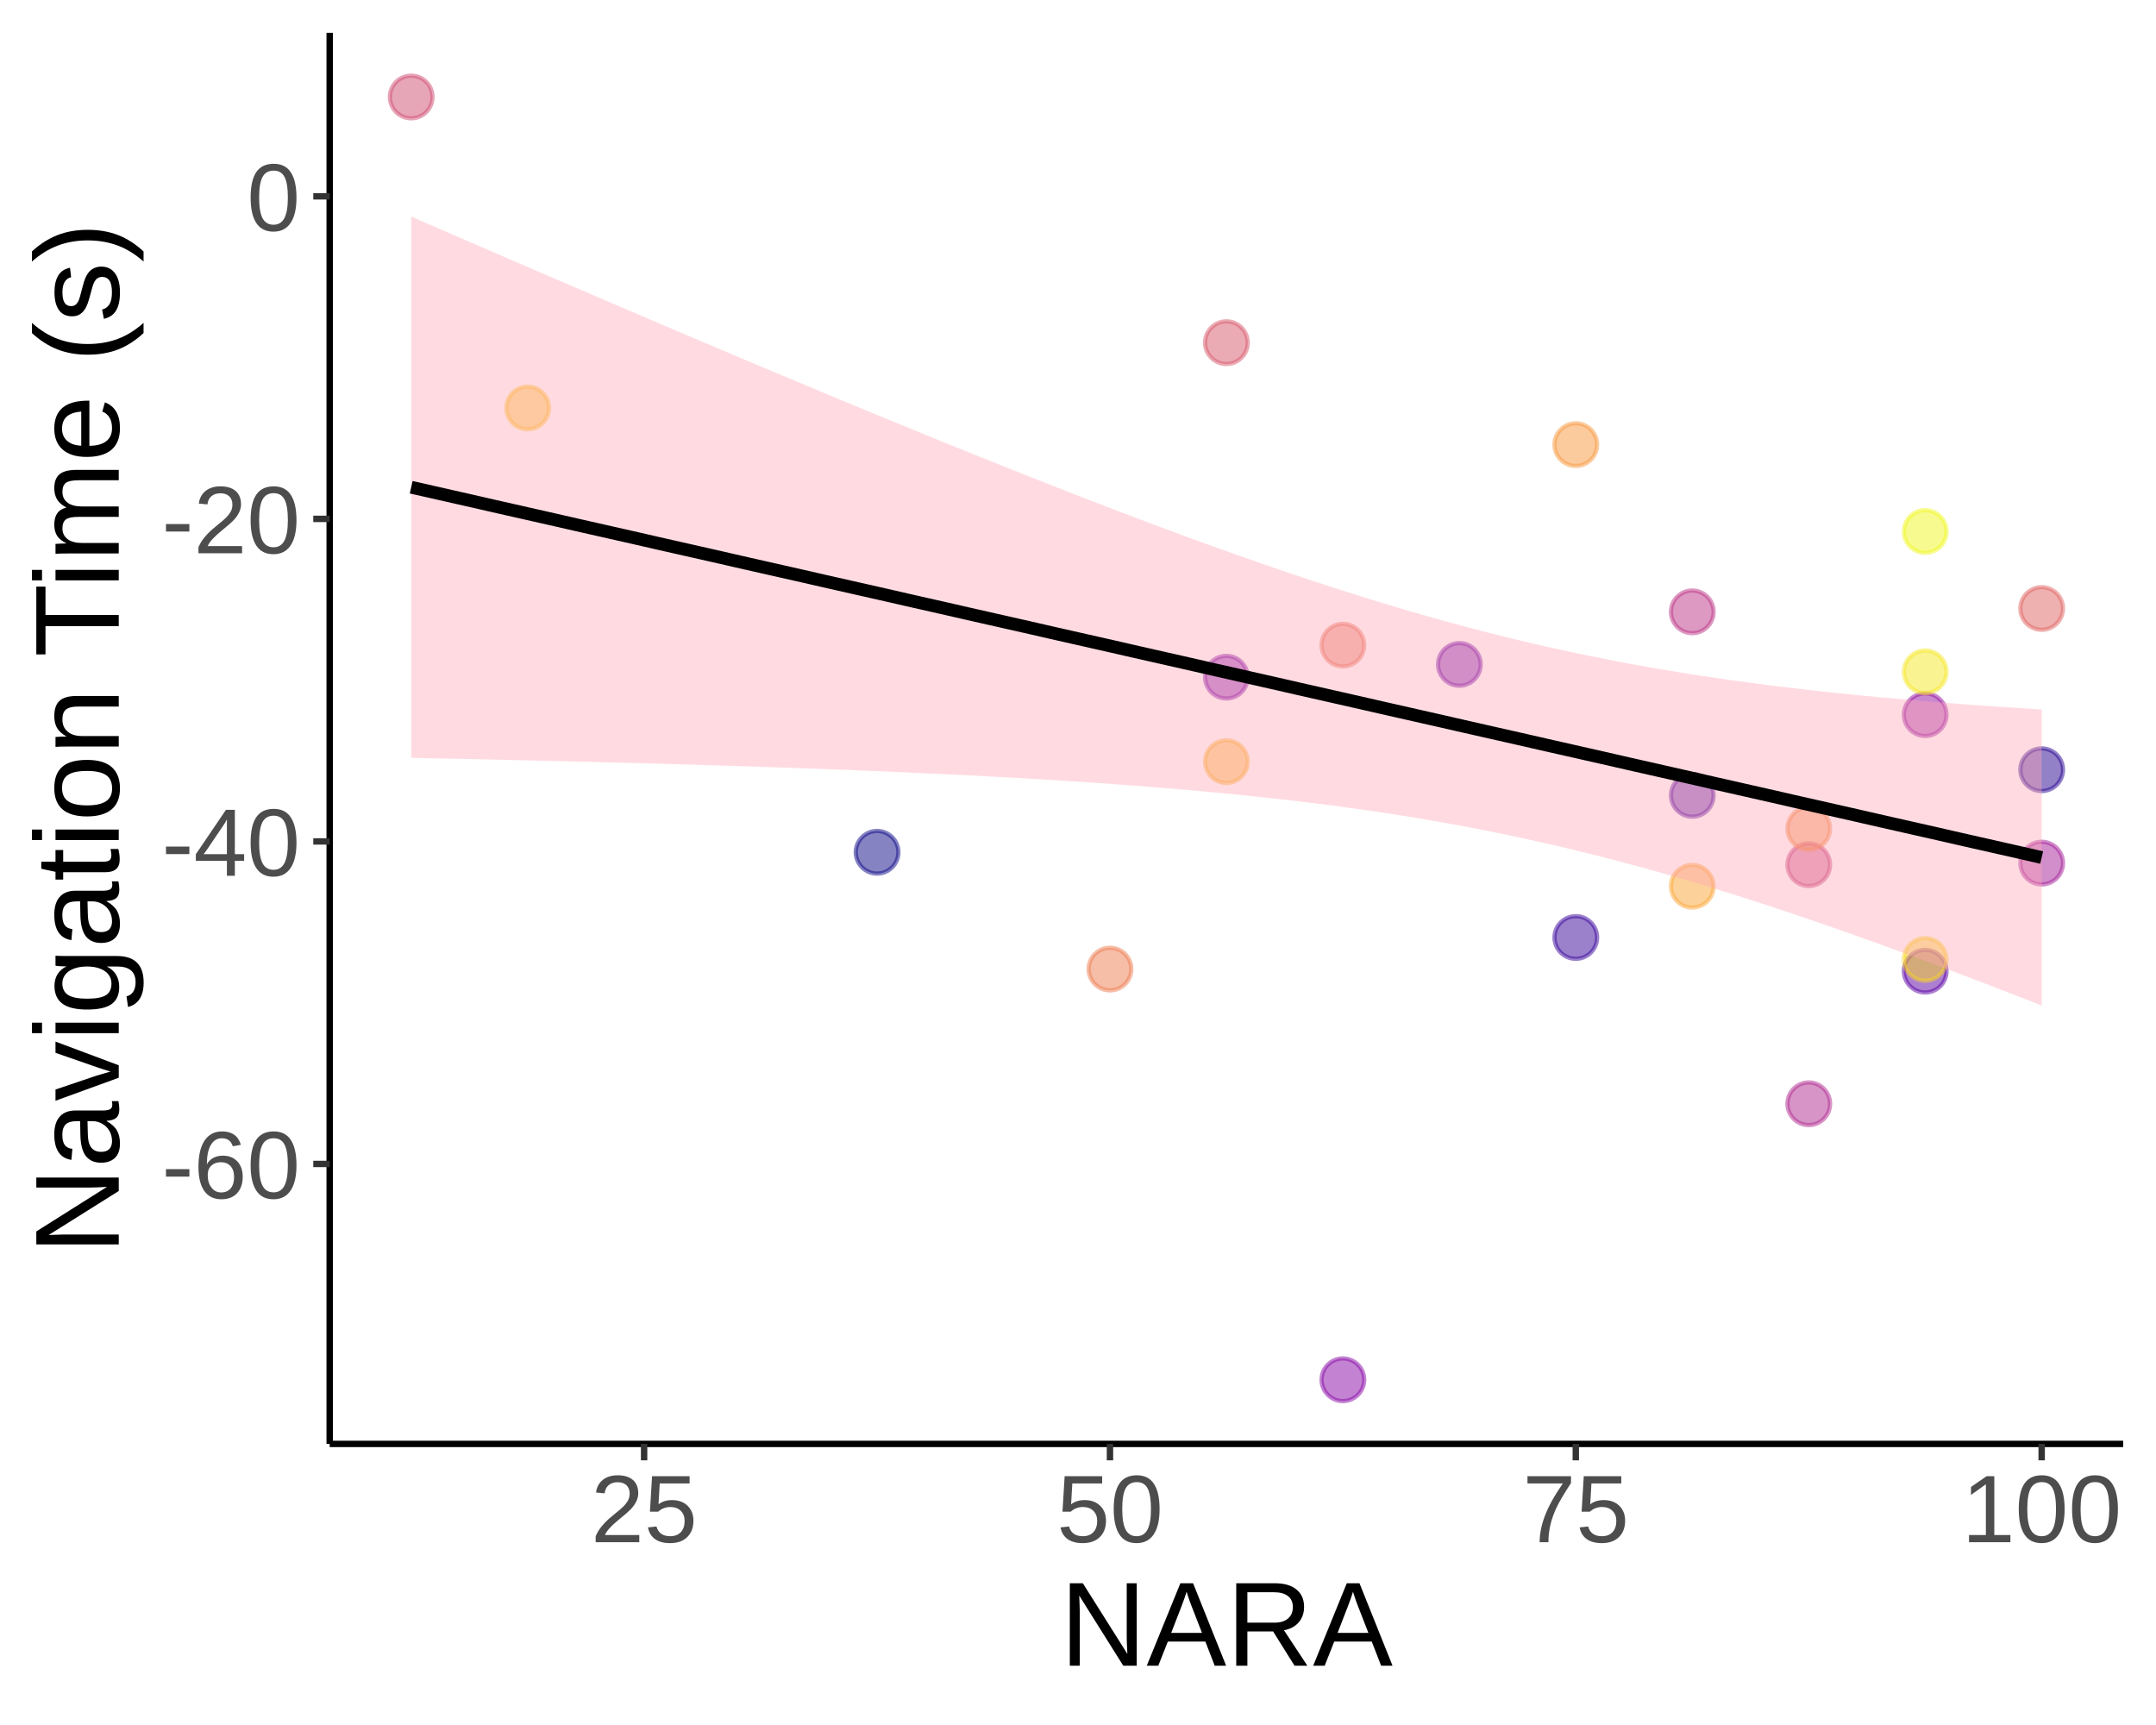
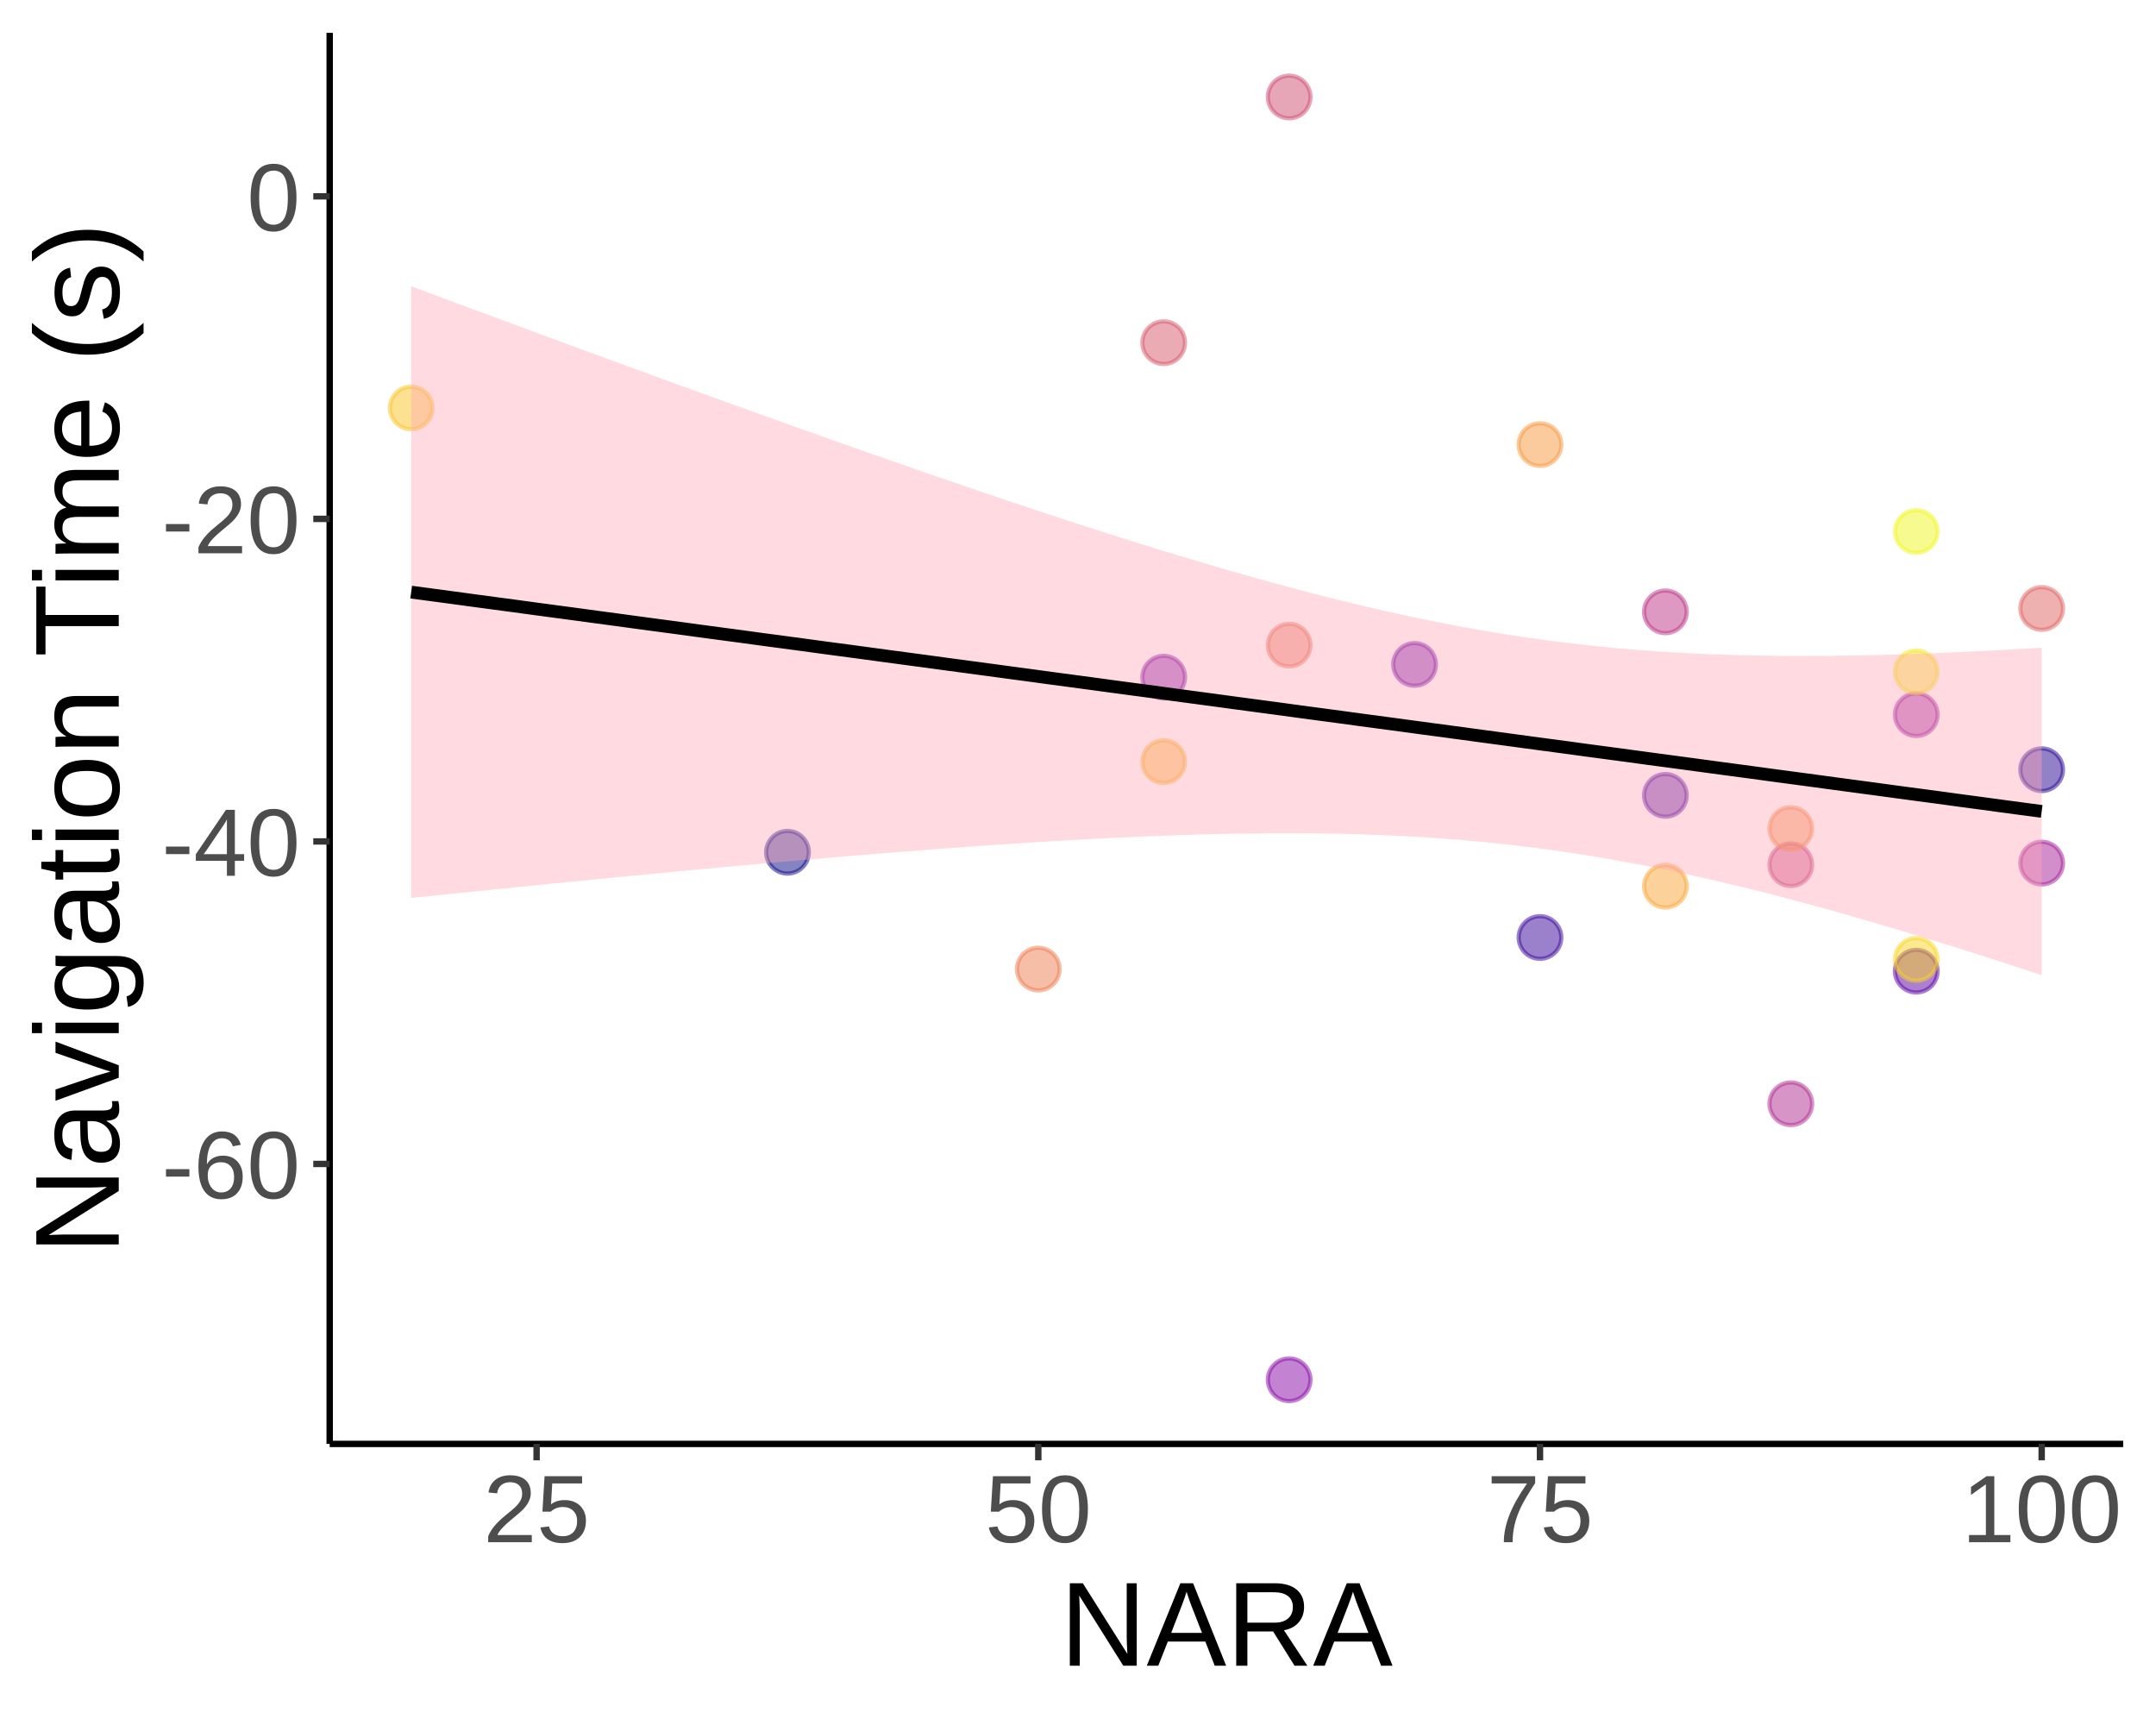
<svg xmlns="http://www.w3.org/2000/svg" class="svglite" width="360.00pt" height="288.00pt" viewBox="0 0 360.00 288.00">
  <defs>
    <style type="text/css">
    .svglite line, .svglite polyline, .svglite polygon, .svglite path, .svglite rect, .svglite circle {
      fill: none;
      stroke: #000000;
      stroke-linecap: round;
      stroke-linejoin: round;
      stroke-miterlimit: 10.00;
    }
    .svglite text {
      white-space: pre;
    }
  </style>
  </defs>
  <rect width="100%" height="100%" style="stroke: none; fill: #FFFFFF;" />
  <defs>
    <clipPath id="cpMC4wMHwzNjAuMDB8MC4wMHwyODguMDA=">
      <rect x="0.00" y="0.00" width="360.00" height="288.00" />
    </clipPath>
  </defs>
  <g clip-path="url(#cpMC4wMHwzNjAuMDB8MC4wMHwyODguMDA=)">
    <rect x="0.00" y="0.00" width="360.00" height="288.00" style="stroke-width: 1.07; stroke: #FFFFFF; fill: #FFFFFF;" />
  </g>
  <defs>
    <clipPath id="cpNTUuMDV8MzU0LjUyfDUuNDh8MjQxLjA3">
      <rect x="55.05" y="5.48" width="299.47" height="235.59" />
    </clipPath>
  </defs>
  <g clip-path="url(#cpNTUuMDV8MzU0LjUyfDUuNDh8MjQxLjA3)">
-     <circle cx="146.45" cy="142.29" r="3.56" style="stroke-width: 0.71; stroke: #0D0887; stroke-opacity: 0.50; fill: #0D0887; fill-opacity: 0.50;" />
+     <circle cx="131.49" cy="142.29" r="3.56" style="stroke-width: 0.71; stroke: #0D0887; stroke-opacity: 0.50; fill: #0D0887; fill-opacity: 0.50;" />
    <circle cx="340.91" cy="128.51" r="3.56" style="stroke-width: 0.71; stroke: #260591; stroke-opacity: 0.50; fill: #260591; fill-opacity: 0.50;" />
-     <circle cx="263.12" cy="156.52" r="3.56" style="stroke-width: 0.71; stroke: #39049A; stroke-opacity: 0.50; fill: #39049A; fill-opacity: 0.50;" />
-     <circle cx="282.57" cy="132.79" r="3.56" style="stroke-width: 0.71; stroke: #4A03A1; stroke-opacity: 0.50; fill: #4A03A1; fill-opacity: 0.50;" />
-     <circle cx="321.46" cy="162.14" r="3.56" style="stroke-width: 0.71; stroke: #5B01A5; stroke-opacity: 0.50; fill: #5B01A5; fill-opacity: 0.50;" />
-     <circle cx="243.68" cy="110.93" r="3.56" style="stroke-width: 0.71; stroke: #6A00A8; stroke-opacity: 0.50; fill: #6A00A8; fill-opacity: 0.50;" />
-     <circle cx="204.78" cy="113.06" r="3.56" style="stroke-width: 0.71; stroke: #7A02A8; stroke-opacity: 0.50; fill: #7A02A8; fill-opacity: 0.50;" />
-     <circle cx="224.23" cy="230.36" r="3.56" style="stroke-width: 0.71; stroke: #8908A6; stroke-opacity: 0.50; fill: #8908A6; fill-opacity: 0.50;" />
-     <circle cx="321.46" cy="119.32" r="3.56" style="stroke-width: 0.71; stroke: #9714A1; stroke-opacity: 0.50; fill: #9714A1; fill-opacity: 0.50;" />
+     <circle cx="257.14" cy="156.52" r="3.56" style="stroke-width: 0.71; stroke: #39049A; stroke-opacity: 0.50; fill: #39049A; fill-opacity: 0.50;" />
+     <circle cx="278.08" cy="132.79" r="3.56" style="stroke-width: 0.71; stroke: #4A03A1; stroke-opacity: 0.50; fill: #4A03A1; fill-opacity: 0.50;" />
+     <circle cx="319.97" cy="162.14" r="3.56" style="stroke-width: 0.71; stroke: #5B01A5; stroke-opacity: 0.50; fill: #5B01A5; fill-opacity: 0.50;" />
+     <circle cx="236.20" cy="110.93" r="3.56" style="stroke-width: 0.71; stroke: #6A00A8; stroke-opacity: 0.50; fill: #6A00A8; fill-opacity: 0.50;" />
+     <circle cx="194.31" cy="113.06" r="3.56" style="stroke-width: 0.71; stroke: #7A02A8; stroke-opacity: 0.50; fill: #7A02A8; fill-opacity: 0.50;" />
+     <circle cx="215.26" cy="230.36" r="3.56" style="stroke-width: 0.71; stroke: #8908A6; stroke-opacity: 0.50; fill: #8908A6; fill-opacity: 0.50;" />
+     <circle cx="319.97" cy="119.32" r="3.56" style="stroke-width: 0.71; stroke: #9714A1; stroke-opacity: 0.50; fill: #9714A1; fill-opacity: 0.50;" />
    <circle cx="340.91" cy="144.10" r="3.56" style="stroke-width: 0.71; stroke: #A51F99; stroke-opacity: 0.50; fill: #A51F99; fill-opacity: 0.50;" />
-     <circle cx="302.02" cy="184.28" r="3.56" style="stroke-width: 0.71; stroke: #B12A90; stroke-opacity: 0.50; fill: #B12A90; fill-opacity: 0.50;" />
-     <circle cx="282.57" cy="102.15" r="3.56" style="stroke-width: 0.71; stroke: #BC3587; stroke-opacity: 0.50; fill: #BC3587; fill-opacity: 0.50;" />
-     <circle cx="302.02" cy="144.37" r="3.56" style="stroke-width: 0.71; stroke: #C6417D; stroke-opacity: 0.50; fill: #C6417D; fill-opacity: 0.50;" />
-     <circle cx="68.66" cy="16.19" r="3.56" style="stroke-width: 0.71; stroke: #D04D73; stroke-opacity: 0.50; fill: #D04D73; fill-opacity: 0.50;" />
-     <circle cx="204.78" cy="57.21" r="3.56" style="stroke-width: 0.71; stroke: #D9586A; stroke-opacity: 0.50; fill: #D9586A; fill-opacity: 0.50;" />
+     <circle cx="299.02" cy="184.28" r="3.56" style="stroke-width: 0.71; stroke: #B12A90; stroke-opacity: 0.50; fill: #B12A90; fill-opacity: 0.50;" />
+     <circle cx="278.08" cy="102.15" r="3.56" style="stroke-width: 0.71; stroke: #BC3587; stroke-opacity: 0.50; fill: #BC3587; fill-opacity: 0.50;" />
+     <circle cx="299.02" cy="144.37" r="3.56" style="stroke-width: 0.71; stroke: #C6417D; stroke-opacity: 0.50; fill: #C6417D; fill-opacity: 0.50;" />
+     <circle cx="215.26" cy="16.19" r="3.56" style="stroke-width: 0.71; stroke: #D04D73; stroke-opacity: 0.50; fill: #D04D73; fill-opacity: 0.50;" />
+     <circle cx="194.31" cy="57.21" r="3.56" style="stroke-width: 0.71; stroke: #D9586A; stroke-opacity: 0.50; fill: #D9586A; fill-opacity: 0.50;" />
    <circle cx="340.91" cy="101.59" r="3.56" style="stroke-width: 0.71; stroke: #E16462; stroke-opacity: 0.50; fill: #E16462; fill-opacity: 0.50;" />
-     <circle cx="224.23" cy="107.71" r="3.56" style="stroke-width: 0.71; stroke: #E87059; stroke-opacity: 0.50; fill: #E87059; fill-opacity: 0.50;" />
-     <circle cx="185.34" cy="161.79" r="3.56" style="stroke-width: 0.71; stroke: #EF7D51; stroke-opacity: 0.50; fill: #EF7D51; fill-opacity: 0.50;" />
-     <circle cx="302.02" cy="138.33" r="3.56" style="stroke-width: 0.71; stroke: #F58A47; stroke-opacity: 0.50; fill: #F58A47; fill-opacity: 0.50;" />
-     <circle cx="263.12" cy="74.23" r="3.56" style="stroke-width: 0.71; stroke: #F9983E; stroke-opacity: 0.50; fill: #F9983E; fill-opacity: 0.50;" />
-     <circle cx="282.57" cy="147.96" r="3.56" style="stroke-width: 0.71; stroke: #FCA636; stroke-opacity: 0.50; fill: #FCA636; fill-opacity: 0.50;" />
-     <circle cx="204.78" cy="127.16" r="3.56" style="stroke-width: 0.71; stroke: #FDB52E; stroke-opacity: 0.50; fill: #FDB52E; fill-opacity: 0.50;" />
-     <circle cx="88.11" cy="68.11" r="3.56" style="stroke-width: 0.71; stroke: #FDC527; stroke-opacity: 0.50; fill: #FDC527; fill-opacity: 0.50;" />
-     <circle cx="321.46" cy="160.18" r="3.56" style="stroke-width: 0.71; stroke: #FBD624; stroke-opacity: 0.50; fill: #FBD624; fill-opacity: 0.50;" />
-     <circle cx="321.46" cy="112.16" r="3.56" style="stroke-width: 0.71; stroke: #F6E826; stroke-opacity: 0.50; fill: #F6E826; fill-opacity: 0.50;" />
-     <circle cx="321.46" cy="88.74" r="3.56" style="stroke-width: 0.71; stroke: #F0F921; stroke-opacity: 0.50; fill: #F0F921; fill-opacity: 0.50;" />
-     <polygon points="68.66,36.16 72.11,37.66 75.55,39.15 79.00,40.64 82.44,42.13 85.89,43.62 89.34,45.11 92.78,46.59 96.23,48.07 99.68,49.55 103.12,51.03 106.57,52.50 110.01,53.97 113.46,55.44 116.91,56.90 120.35,58.36 123.80,59.82 127.24,61.27 130.69,62.71 134.14,64.16 137.58,65.60 141.03,67.03 144.48,68.46 147.92,69.88 151.37,71.29 154.81,72.70 158.26,74.11 161.71,75.50 165.15,76.89 168.60,78.26 172.05,79.63 175.49,80.99 178.94,82.34 182.38,83.68 185.83,85.00 189.28,86.31 192.72,87.61 196.17,88.89 199.61,90.16 203.06,91.40 206.51,92.63 209.95,93.84 213.40,95.03 216.85,96.20 220.29,97.34 223.74,98.46 227.18,99.55 230.63,100.61 234.08,101.65 237.52,102.65 240.97,103.62 244.42,104.55 247.86,105.46 251.31,106.33 254.75,107.16 258.20,107.96 261.65,108.72 265.09,109.44 268.54,110.13 271.98,110.79 275.43,111.41 278.88,112.00 282.32,112.56 285.77,113.08 289.22,113.58 292.66,114.05 296.11,114.49 299.55,114.91 303.00,115.31 306.45,115.68 309.89,116.03 313.34,116.36 316.78,116.67 320.23,116.97 323.68,117.25 327.12,117.52 330.57,117.77 334.02,118.01 337.46,118.23 340.91,118.45 340.91,167.88 337.46,166.53 334.02,165.20 330.57,163.87 327.12,162.56 323.68,161.26 320.23,159.97 316.78,158.70 313.34,157.45 309.89,156.22 306.45,155.00 303.00,153.81 299.55,152.64 296.11,151.49 292.66,150.37 289.22,149.27 285.77,148.21 282.32,147.17 278.88,146.16 275.43,145.18 271.98,144.24 268.54,143.33 265.09,142.46 261.65,141.62 258.20,140.82 254.75,140.05 251.31,139.32 247.86,138.62 244.42,137.96 240.97,137.33 237.52,136.73 234.08,136.17 230.63,135.64 227.18,135.14 223.74,134.66 220.29,134.21 216.85,133.79 213.40,133.39 209.95,133.02 206.51,132.66 203.06,132.33 199.61,132.01 196.17,131.71 192.72,131.43 189.28,131.16 185.83,130.91 182.38,130.67 178.94,130.44 175.49,130.22 172.05,130.01 168.60,129.82 165.15,129.63 161.71,129.45 158.26,129.28 154.81,129.12 151.37,128.96 147.92,128.81 144.48,128.67 141.03,128.53 137.58,128.40 134.14,128.27 130.69,128.15 127.24,128.03 123.80,127.92 120.35,127.81 116.91,127.71 113.46,127.60 110.01,127.51 106.57,127.41 103.12,127.32 99.68,127.23 96.23,127.14 92.78,127.06 89.34,126.98 85.89,126.90 82.44,126.82 79.00,126.74 75.55,126.67 72.11,126.60 68.66,126.53 " style="stroke-width: 0.00; stroke: none; stroke-linecap: butt; fill: #FFA6B4; fill-opacity: 0.40;" />
-     <polyline points="68.66,36.16 72.11,37.66 75.55,39.15 79.00,40.64 82.44,42.13 85.89,43.62 89.34,45.11 92.78,46.59 96.23,48.07 99.68,49.55 103.12,51.03 106.57,52.50 110.01,53.97 113.46,55.44 116.91,56.90 120.35,58.36 123.80,59.82 127.24,61.27 130.69,62.71 134.14,64.16 137.58,65.60 141.03,67.03 144.48,68.46 147.92,69.88 151.37,71.29 154.81,72.70 158.26,74.11 161.71,75.50 165.15,76.89 168.60,78.26 172.05,79.63 175.49,80.99 178.94,82.34 182.38,83.68 185.83,85.00 189.28,86.31 192.72,87.61 196.17,88.89 199.61,90.16 203.06,91.40 206.51,92.63 209.95,93.84 213.40,95.03 216.85,96.20 220.29,97.34 223.74,98.46 227.18,99.55 230.63,100.61 234.08,101.65 237.52,102.65 240.97,103.62 244.42,104.55 247.86,105.46 251.31,106.33 254.75,107.16 258.20,107.96 261.65,108.72 265.09,109.44 268.54,110.13 271.98,110.79 275.43,111.41 278.88,112.00 282.32,112.56 285.77,113.08 289.22,113.58 292.66,114.05 296.11,114.49 299.55,114.91 303.00,115.31 306.45,115.68 309.89,116.03 313.34,116.36 316.78,116.67 320.23,116.97 323.68,117.25 327.12,117.52 330.57,117.77 334.02,118.01 337.46,118.23 340.91,118.45 " style="stroke-width: 2.13; stroke: none; stroke-linecap: butt;" />
-     <polyline points="340.91,167.88 337.46,166.53 334.02,165.20 330.57,163.87 327.12,162.56 323.68,161.26 320.23,159.97 316.78,158.70 313.34,157.45 309.89,156.22 306.45,155.00 303.00,153.81 299.55,152.64 296.11,151.49 292.66,150.37 289.22,149.27 285.77,148.21 282.32,147.17 278.88,146.16 275.43,145.18 271.98,144.24 268.54,143.33 265.09,142.46 261.65,141.62 258.20,140.82 254.75,140.05 251.31,139.32 247.86,138.62 244.42,137.96 240.97,137.33 237.52,136.73 234.08,136.17 230.63,135.64 227.18,135.14 223.74,134.66 220.29,134.21 216.85,133.79 213.40,133.39 209.95,133.02 206.51,132.66 203.06,132.33 199.61,132.01 196.17,131.71 192.72,131.43 189.28,131.16 185.83,130.91 182.38,130.67 178.94,130.44 175.49,130.22 172.05,130.01 168.60,129.82 165.15,129.63 161.71,129.45 158.26,129.28 154.81,129.12 151.37,128.96 147.92,128.81 144.48,128.67 141.03,128.53 137.58,128.40 134.14,128.27 130.69,128.15 127.24,128.03 123.80,127.92 120.35,127.81 116.91,127.71 113.46,127.60 110.01,127.51 106.57,127.41 103.12,127.32 99.68,127.23 96.23,127.14 92.78,127.06 89.34,126.98 85.89,126.90 82.44,126.82 79.00,126.74 75.55,126.67 72.11,126.60 68.66,126.53 " style="stroke-width: 2.13; stroke: none; stroke-linecap: butt;" />
-     <polyline points="68.66,81.35 72.11,82.13 75.55,82.91 79.00,83.69 82.44,84.48 85.89,85.26 89.34,86.04 92.78,86.82 96.23,87.61 99.68,88.39 103.12,89.17 106.57,89.95 110.01,90.74 113.46,91.52 116.91,92.30 120.35,93.08 123.80,93.87 127.24,94.65 130.69,95.43 134.14,96.21 137.58,97.00 141.03,97.78 144.48,98.56 147.92,99.34 151.37,100.13 154.81,100.91 158.26,101.69 161.71,102.48 165.15,103.26 168.60,104.04 172.05,104.82 175.49,105.61 178.94,106.39 182.38,107.17 185.83,107.95 189.28,108.74 192.72,109.52 196.17,110.30 199.61,111.08 203.06,111.87 206.51,112.65 209.95,113.43 213.40,114.21 216.85,115.00 220.29,115.78 223.74,116.56 227.18,117.34 230.63,118.13 234.08,118.91 237.52,119.69 240.97,120.47 244.42,121.26 247.86,122.04 251.31,122.82 254.75,123.60 258.20,124.39 261.65,125.17 265.09,125.95 268.54,126.73 271.98,127.52 275.43,128.30 278.88,129.08 282.32,129.86 285.77,130.65 289.22,131.43 292.66,132.21 296.11,132.99 299.55,133.78 303.00,134.56 306.45,135.34 309.89,136.12 313.34,136.91 316.78,137.69 320.23,138.47 323.68,139.25 327.12,140.04 330.57,140.82 334.02,141.60 337.46,142.38 340.91,143.17 " style="stroke-width: 2.13; stroke-linecap: butt;" />
+     <circle cx="215.26" cy="107.71" r="3.56" style="stroke-width: 0.71; stroke: #E87059; stroke-opacity: 0.50; fill: #E87059; fill-opacity: 0.50;" />
+     <circle cx="173.37" cy="161.79" r="3.56" style="stroke-width: 0.71; stroke: #EF7D51; stroke-opacity: 0.50; fill: #EF7D51; fill-opacity: 0.50;" />
+     <circle cx="299.02" cy="138.33" r="3.56" style="stroke-width: 0.71; stroke: #F58A47; stroke-opacity: 0.50; fill: #F58A47; fill-opacity: 0.50;" />
+     <circle cx="257.14" cy="74.23" r="3.56" style="stroke-width: 0.71; stroke: #F9983E; stroke-opacity: 0.50; fill: #F9983E; fill-opacity: 0.50;" />
+     <circle cx="278.08" cy="147.96" r="3.56" style="stroke-width: 0.71; stroke: #FCA636; stroke-opacity: 0.50; fill: #FCA636; fill-opacity: 0.50;" />
+     <circle cx="194.31" cy="127.16" r="3.56" style="stroke-width: 0.71; stroke: #FDB52E; stroke-opacity: 0.50; fill: #FDB52E; fill-opacity: 0.50;" />
+     <circle cx="68.66" cy="68.11" r="3.56" style="stroke-width: 0.71; stroke: #FDC527; stroke-opacity: 0.50; fill: #FDC527; fill-opacity: 0.50;" />
+     <circle cx="319.97" cy="160.18" r="3.56" style="stroke-width: 0.71; stroke: #FBD624; stroke-opacity: 0.50; fill: #FBD624; fill-opacity: 0.50;" />
+     <circle cx="319.97" cy="112.16" r="3.56" style="stroke-width: 0.71; stroke: #F6E826; stroke-opacity: 0.50; fill: #F6E826; fill-opacity: 0.50;" />
+     <circle cx="319.97" cy="88.74" r="3.56" style="stroke-width: 0.71; stroke: #F0F921; stroke-opacity: 0.50; fill: #F0F921; fill-opacity: 0.50;" />
+     <polygon points="68.66,47.79 72.11,49.07 75.55,50.36 79.00,51.64 82.44,52.91 85.89,54.19 89.34,55.46 92.78,56.73 96.23,58.00 99.68,59.27 103.12,60.53 106.57,61.79 110.01,63.05 113.46,64.30 116.91,65.55 120.35,66.80 123.80,68.04 127.24,69.28 130.69,70.52 134.14,71.75 137.58,72.97 141.03,74.19 144.48,75.40 147.92,76.61 151.37,77.81 154.81,79.01 158.26,80.19 161.71,81.37 165.15,82.54 168.60,83.70 172.05,84.85 175.49,85.99 178.94,87.12 182.38,88.24 185.83,89.34 189.28,90.43 192.72,91.50 196.17,92.55 199.61,93.59 203.06,94.61 206.51,95.61 209.95,96.58 213.40,97.53 216.85,98.46 220.29,99.36 223.74,100.22 227.18,101.06 230.63,101.86 234.08,102.63 237.52,103.36 240.97,104.05 244.42,104.71 247.86,105.32 251.31,105.89 254.75,106.41 258.20,106.89 261.65,107.33 265.09,107.73 268.54,108.08 271.98,108.39 275.43,108.66 278.88,108.89 282.32,109.08 285.77,109.23 289.22,109.35 292.66,109.44 296.11,109.49 299.55,109.52 303.00,109.51 306.45,109.49 309.89,109.43 313.34,109.36 316.78,109.27 320.23,109.15 323.68,109.02 327.12,108.87 330.57,108.71 334.02,108.53 337.46,108.34 340.91,108.14 340.91,162.81 337.46,161.68 334.02,160.56 330.57,159.45 327.12,158.36 323.68,157.29 320.23,156.23 316.78,155.19 313.34,154.17 309.89,153.17 306.45,152.19 303.00,151.23 299.55,150.31 296.11,149.40 292.66,148.53 289.22,147.69 285.77,146.88 282.32,146.11 278.88,145.37 275.43,144.67 271.98,144.02 268.54,143.40 265.09,142.82 261.65,142.29 258.20,141.80 254.75,141.36 251.31,140.96 247.86,140.60 244.42,140.28 240.97,140.01 237.52,139.77 234.08,139.58 230.63,139.42 227.18,139.29 223.74,139.20 220.29,139.14 216.85,139.12 213.40,139.11 209.95,139.14 206.51,139.18 203.06,139.26 199.61,139.35 196.17,139.46 192.72,139.59 189.28,139.73 185.83,139.89 182.38,140.07 178.94,140.26 175.49,140.46 172.05,140.67 168.60,140.90 165.15,141.13 161.71,141.37 158.26,141.62 154.81,141.88 151.37,142.15 147.92,142.42 144.48,142.70 141.03,142.99 137.58,143.28 134.14,143.58 130.69,143.88 127.24,144.19 123.80,144.50 120.35,144.82 116.91,145.14 113.46,145.46 110.01,145.79 106.57,146.12 103.12,146.45 99.68,146.79 96.23,147.13 92.78,147.47 89.34,147.81 85.89,148.16 82.44,148.51 79.00,148.86 75.55,149.21 72.11,149.57 68.66,149.92 " style="stroke-width: 0.00; stroke: none; stroke-linecap: butt; fill: #FFA6B4; fill-opacity: 0.40;" />
+     <polyline points="68.66,47.79 72.11,49.07 75.55,50.36 79.00,51.64 82.44,52.91 85.89,54.19 89.34,55.46 92.78,56.73 96.23,58.00 99.68,59.27 103.12,60.53 106.57,61.79 110.01,63.05 113.46,64.30 116.91,65.55 120.35,66.80 123.80,68.04 127.24,69.28 130.69,70.52 134.14,71.75 137.58,72.97 141.03,74.19 144.48,75.40 147.92,76.61 151.37,77.81 154.81,79.01 158.26,80.19 161.71,81.37 165.15,82.54 168.60,83.70 172.05,84.85 175.49,85.99 178.94,87.12 182.38,88.24 185.83,89.34 189.28,90.43 192.72,91.50 196.17,92.55 199.61,93.59 203.06,94.61 206.51,95.61 209.95,96.58 213.40,97.53 216.85,98.46 220.29,99.36 223.74,100.22 227.18,101.06 230.63,101.86 234.08,102.63 237.52,103.36 240.97,104.05 244.42,104.71 247.86,105.32 251.31,105.89 254.75,106.41 258.20,106.89 261.65,107.33 265.09,107.73 268.54,108.08 271.98,108.39 275.43,108.66 278.88,108.89 282.32,109.08 285.77,109.23 289.22,109.35 292.66,109.44 296.11,109.49 299.55,109.52 303.00,109.51 306.45,109.49 309.89,109.43 313.34,109.36 316.78,109.27 320.23,109.15 323.68,109.02 327.12,108.87 330.57,108.71 334.02,108.53 337.46,108.34 340.91,108.14 " style="stroke-width: 2.13; stroke: none; stroke-linecap: butt;" />
+     <polyline points="340.91,162.81 337.46,161.68 334.02,160.56 330.57,159.45 327.12,158.36 323.68,157.29 320.23,156.23 316.78,155.19 313.34,154.17 309.89,153.17 306.45,152.19 303.00,151.23 299.55,150.31 296.11,149.40 292.66,148.53 289.22,147.69 285.77,146.88 282.32,146.11 278.88,145.37 275.43,144.67 271.98,144.02 268.54,143.40 265.09,142.82 261.65,142.29 258.20,141.80 254.75,141.36 251.31,140.96 247.86,140.60 244.42,140.28 240.97,140.01 237.52,139.77 234.08,139.58 230.63,139.42 227.18,139.29 223.74,139.20 220.29,139.14 216.85,139.12 213.40,139.11 209.95,139.14 206.51,139.18 203.06,139.26 199.61,139.35 196.17,139.46 192.72,139.59 189.28,139.73 185.83,139.89 182.38,140.07 178.94,140.26 175.49,140.46 172.05,140.67 168.60,140.90 165.15,141.13 161.71,141.37 158.26,141.62 154.81,141.88 151.37,142.15 147.92,142.42 144.48,142.70 141.03,142.99 137.58,143.28 134.14,143.58 130.69,143.88 127.24,144.19 123.80,144.50 120.35,144.82 116.91,145.14 113.46,145.46 110.01,145.79 106.57,146.12 103.12,146.45 99.68,146.79 96.23,147.13 92.78,147.47 89.34,147.81 85.89,148.16 82.44,148.51 79.00,148.86 75.55,149.21 72.11,149.57 68.66,149.92 " style="stroke-width: 2.13; stroke: none; stroke-linecap: butt;" />
+     <polyline points="68.66,98.86 72.11,99.32 75.55,99.78 79.00,100.25 82.44,100.71 85.89,101.17 89.34,101.64 92.78,102.10 96.23,102.56 99.68,103.03 103.12,103.49 106.57,103.96 110.01,104.42 113.46,104.88 116.91,105.35 120.35,105.81 123.80,106.27 127.24,106.74 130.69,107.20 134.14,107.66 137.58,108.13 141.03,108.59 144.48,109.05 147.92,109.52 151.37,109.98 154.81,110.44 158.26,110.91 161.71,111.37 165.15,111.83 168.60,112.30 172.05,112.76 175.49,113.23 178.94,113.69 182.38,114.15 185.83,114.62 189.28,115.08 192.72,115.54 196.17,116.01 199.61,116.47 203.06,116.93 206.51,117.40 209.95,117.86 213.40,118.32 216.85,118.79 220.29,119.25 223.74,119.71 227.18,120.18 230.63,120.64 234.08,121.10 237.52,121.57 240.97,122.03 244.42,122.49 247.86,122.96 251.31,123.42 254.75,123.89 258.20,124.35 261.65,124.81 265.09,125.28 268.54,125.74 271.98,126.20 275.43,126.67 278.88,127.13 282.32,127.59 285.77,128.06 289.22,128.52 292.66,128.98 296.11,129.45 299.55,129.91 303.00,130.37 306.45,130.84 309.89,131.30 313.34,131.76 316.78,132.23 320.23,132.69 323.68,133.15 327.12,133.62 330.57,134.08 334.02,134.55 337.46,135.01 340.91,135.47 " style="stroke-width: 2.13; stroke-linecap: butt;" />
  </g>
  <g clip-path="url(#cpMC4wMHwzNjAuMDB8MC4wMHwyODguMDA=)">
    <polyline points="55.05,241.07 55.05,5.48 " style="stroke-width: 1.07; stroke-linecap: butt;" />
    <text x="50.12" y="200.07" text-anchor="end" style="font-size: 16.00px;fill: #4D4D4D; font-family: &quot;Arial&quot;;" textLength="23.13px" lengthAdjust="spacingAndGlyphs">-60</text>
    <text x="50.12" y="146.22" text-anchor="end" style="font-size: 16.00px;fill: #4D4D4D; font-family: &quot;Arial&quot;;" textLength="23.13px" lengthAdjust="spacingAndGlyphs">-40</text>
    <text x="50.12" y="92.37" text-anchor="end" style="font-size: 16.00px;fill: #4D4D4D; font-family: &quot;Arial&quot;;" textLength="23.13px" lengthAdjust="spacingAndGlyphs">-20</text>
    <text x="50.12" y="38.52" text-anchor="end" style="font-size: 16.00px;fill: #4D4D4D; font-family: &quot;Arial&quot;;" textLength="8.90px" lengthAdjust="spacingAndGlyphs">0</text>
    <polyline points="52.31,194.33 55.05,194.33 " style="stroke-width: 1.07; stroke: #333333; stroke-linecap: butt;" />
    <polyline points="52.31,140.48 55.05,140.48 " style="stroke-width: 1.07; stroke: #333333; stroke-linecap: butt;" />
    <polyline points="52.31,86.63 55.05,86.63 " style="stroke-width: 1.07; stroke: #333333; stroke-linecap: butt;" />
    <polyline points="52.31,32.78 55.05,32.78 " style="stroke-width: 1.07; stroke: #333333; stroke-linecap: butt;" />
    <polyline points="55.05,241.07 354.52,241.07 " style="stroke-width: 1.07; stroke-linecap: butt;" />
-     <polyline points="107.55,243.81 107.55,241.07 " style="stroke-width: 1.07; stroke: #333333; stroke-linecap: butt;" />
-     <polyline points="185.34,243.81 185.34,241.07 " style="stroke-width: 1.07; stroke: #333333; stroke-linecap: butt;" />
-     <polyline points="263.12,243.81 263.12,241.07 " style="stroke-width: 1.07; stroke: #333333; stroke-linecap: butt;" />
+     <polyline points="89.60,243.81 89.60,241.07 " style="stroke-width: 1.07; stroke: #333333; stroke-linecap: butt;" />
+     <polyline points="173.37,243.81 173.37,241.07 " style="stroke-width: 1.07; stroke: #333333; stroke-linecap: butt;" />
+     <polyline points="257.14,243.81 257.14,241.07 " style="stroke-width: 1.07; stroke: #333333; stroke-linecap: butt;" />
    <polyline points="340.91,243.81 340.91,241.07 " style="stroke-width: 1.07; stroke: #333333; stroke-linecap: butt;" />
-     <text x="107.55" y="257.48" text-anchor="middle" style="font-size: 16.00px;fill: #4D4D4D; font-family: &quot;Arial&quot;;" textLength="17.80px" lengthAdjust="spacingAndGlyphs">25</text>
-     <text x="185.34" y="257.48" text-anchor="middle" style="font-size: 16.00px;fill: #4D4D4D; font-family: &quot;Arial&quot;;" textLength="17.80px" lengthAdjust="spacingAndGlyphs">50</text>
-     <text x="263.12" y="257.48" text-anchor="middle" style="font-size: 16.00px;fill: #4D4D4D; font-family: &quot;Arial&quot;;" textLength="17.80px" lengthAdjust="spacingAndGlyphs">75</text>
+     <text x="89.60" y="257.48" text-anchor="middle" style="font-size: 16.00px;fill: #4D4D4D; font-family: &quot;Arial&quot;;" textLength="17.80px" lengthAdjust="spacingAndGlyphs">25</text>
+     <text x="173.37" y="257.48" text-anchor="middle" style="font-size: 16.00px;fill: #4D4D4D; font-family: &quot;Arial&quot;;" textLength="17.80px" lengthAdjust="spacingAndGlyphs">50</text>
+     <text x="257.14" y="257.48" text-anchor="middle" style="font-size: 16.00px;fill: #4D4D4D; font-family: &quot;Arial&quot;;" textLength="17.80px" lengthAdjust="spacingAndGlyphs">75</text>
    <text x="340.91" y="257.48" text-anchor="middle" style="font-size: 16.00px;fill: #4D4D4D; font-family: &quot;Arial&quot;;" textLength="26.70px" lengthAdjust="spacingAndGlyphs">100</text>
    <text x="204.78" y="278.10" text-anchor="middle" style="font-size: 20.00px; font-family: &quot;Arial&quot;;" textLength="55.57px" lengthAdjust="spacingAndGlyphs">NARA</text>
    <text transform="translate(19.83,123.27) rotate(-90)" text-anchor="middle" style="font-size: 20.00px; font-family: &quot;Arial&quot;;" textLength="173.39px" lengthAdjust="spacingAndGlyphs">Navigation Time (s)</text>
  </g>
</svg>
